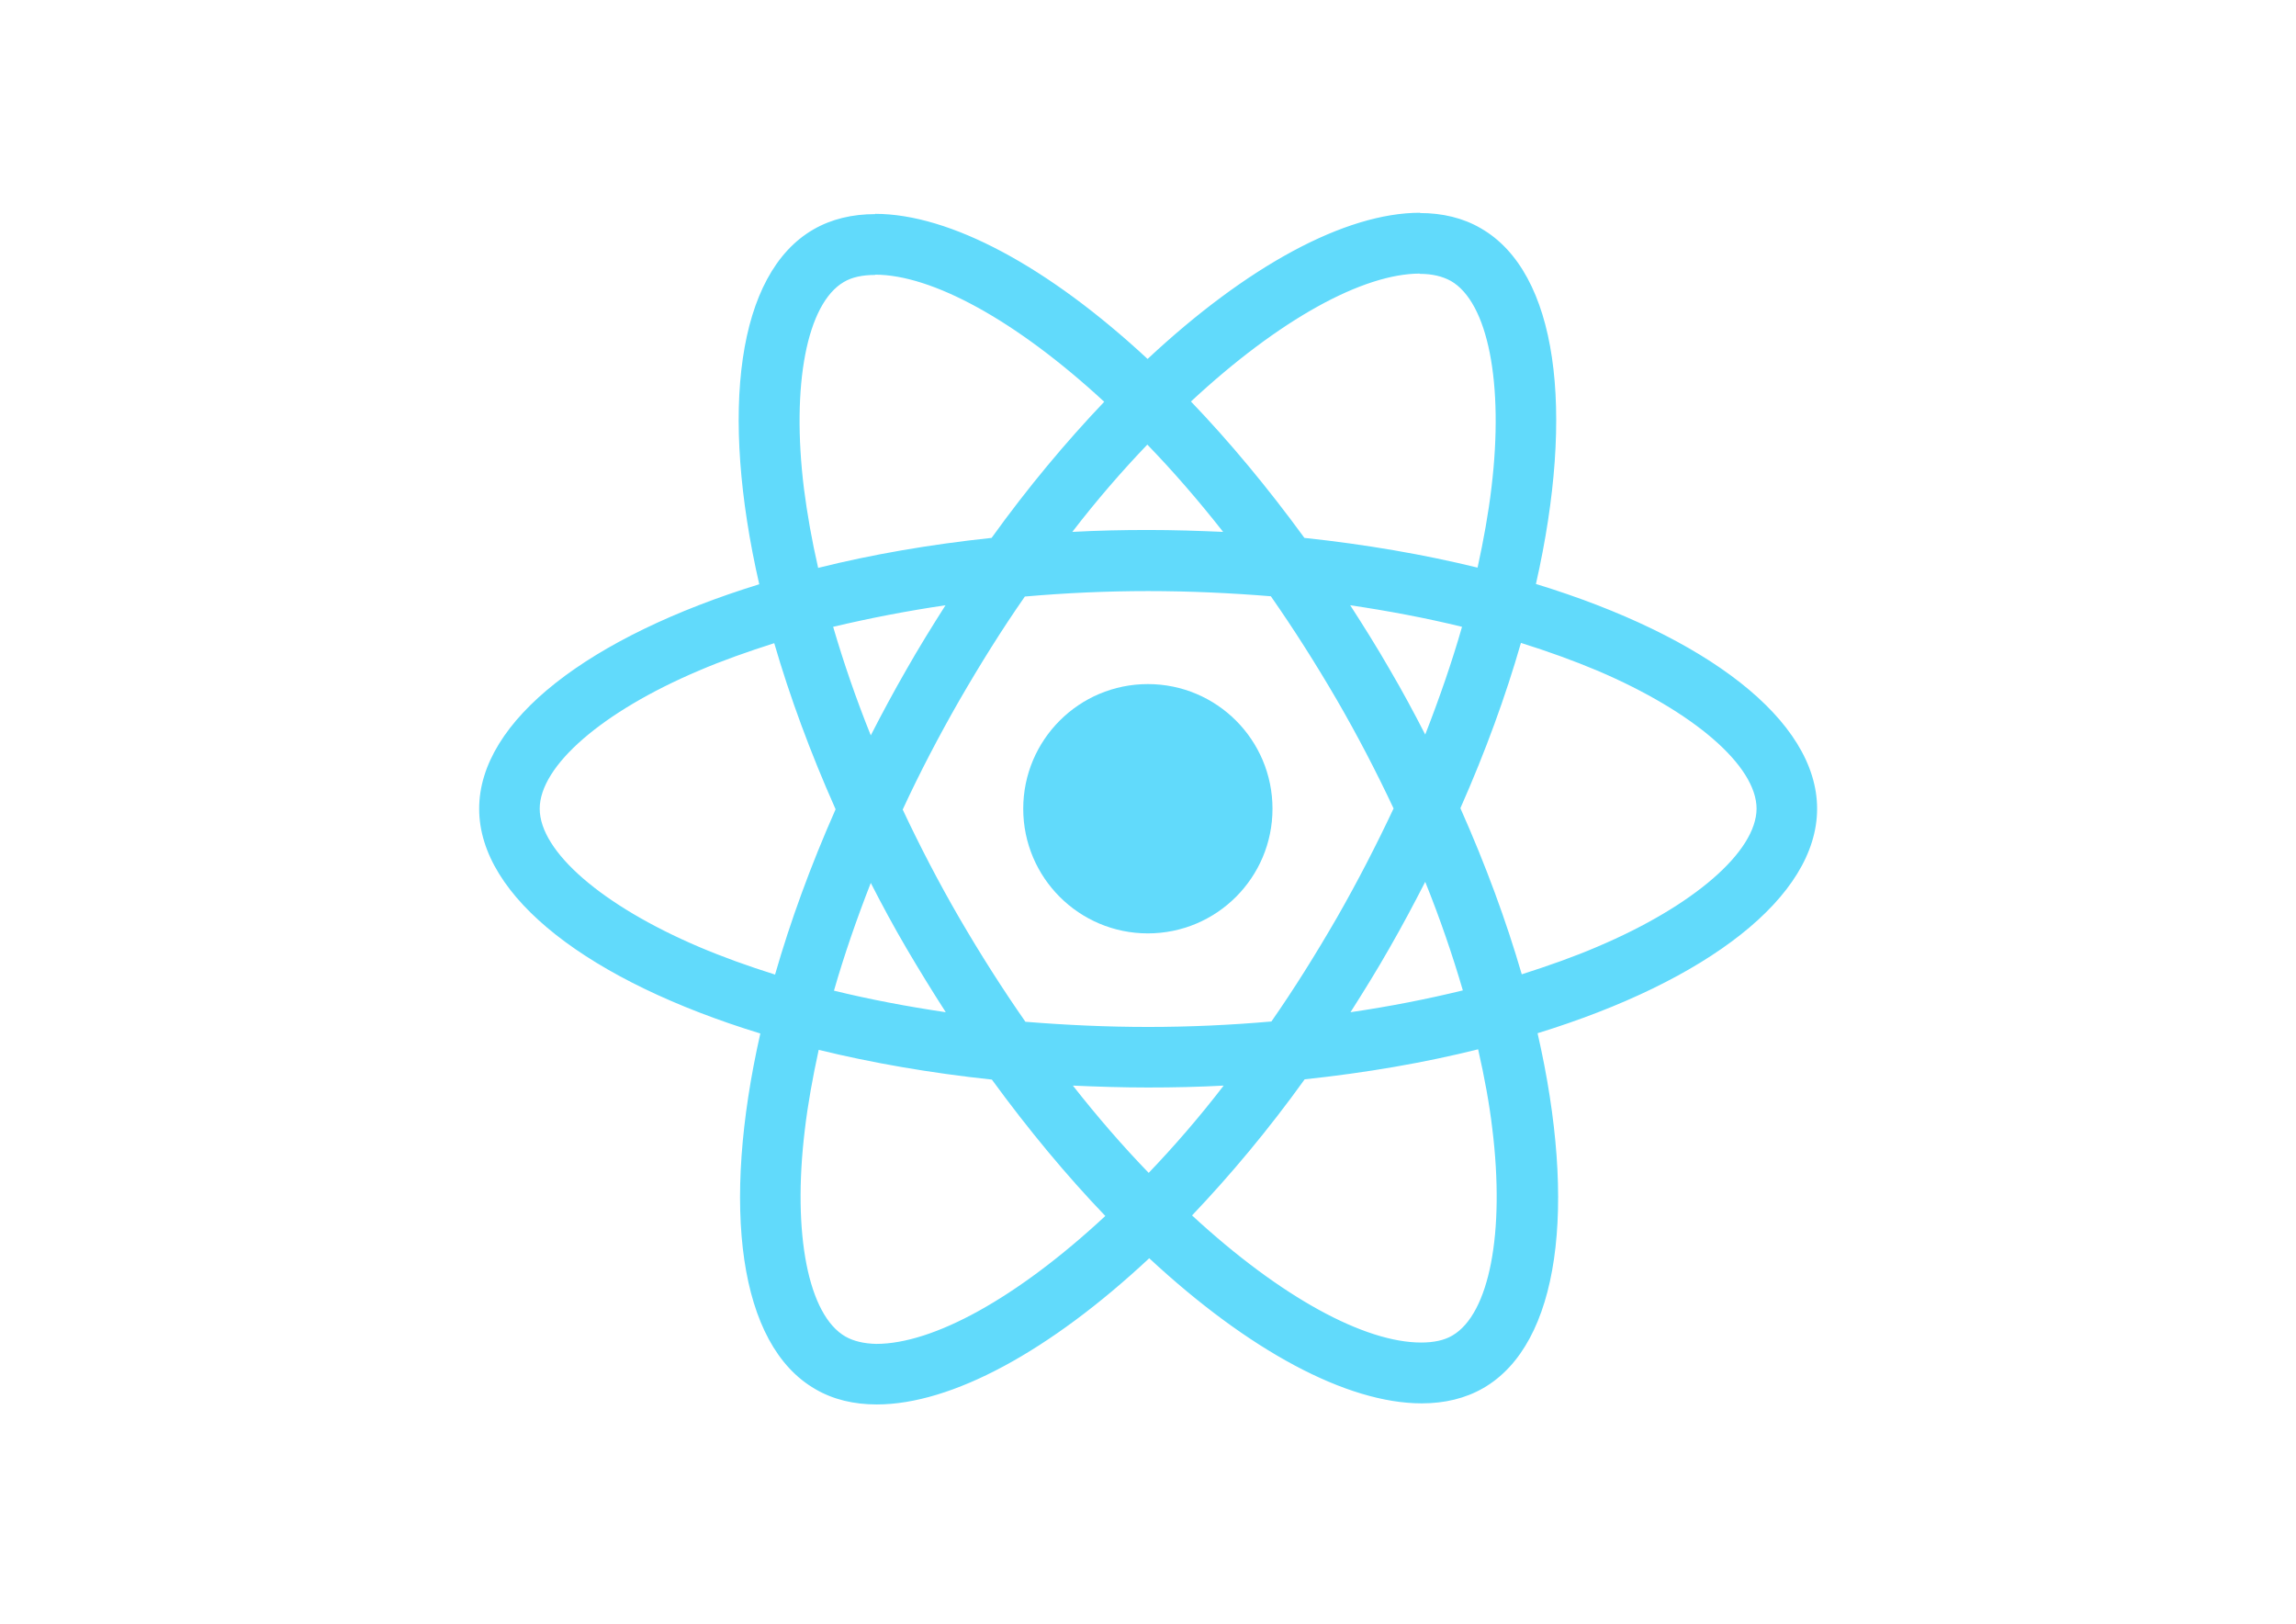
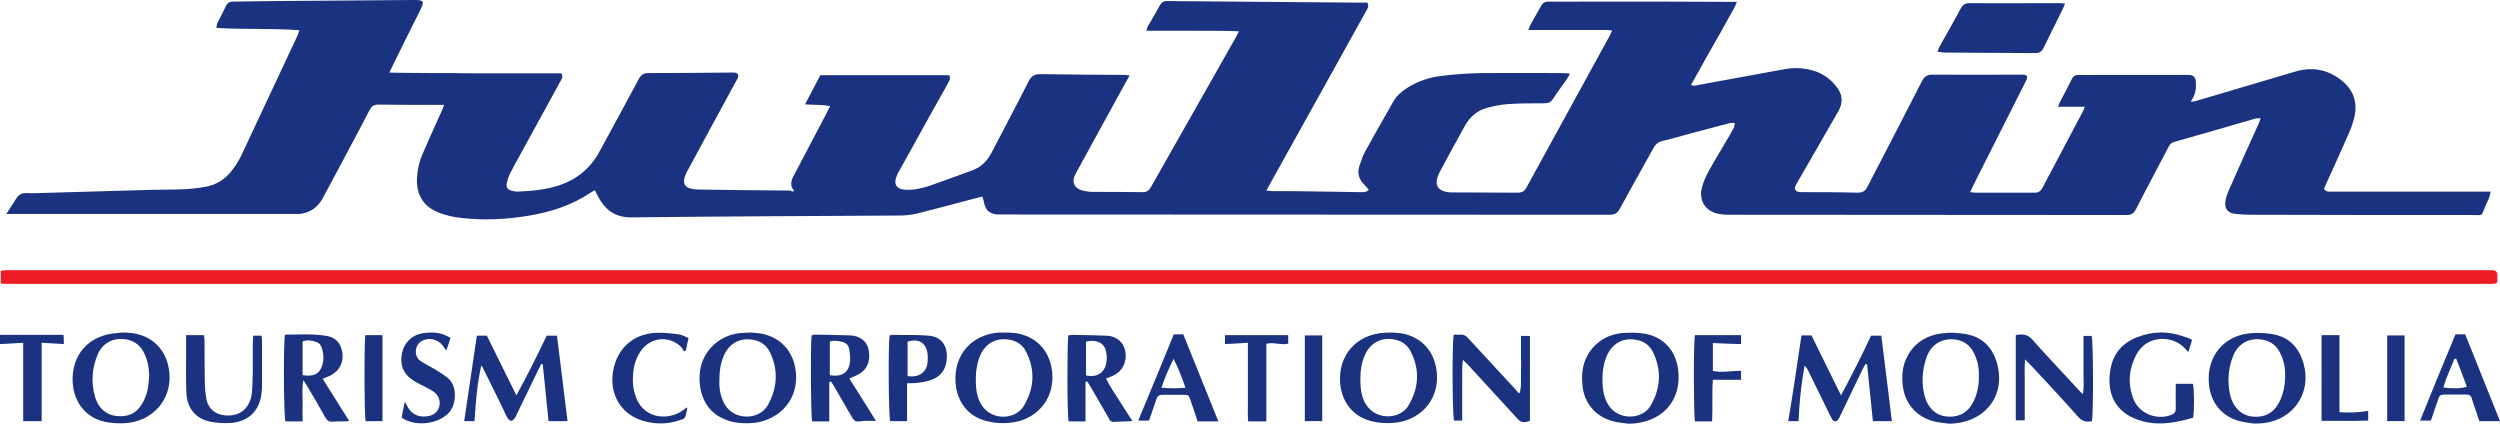
- <svg xmlns="http://www.w3.org/2000/svg" viewBox="0 0 841.9 595.3">
-   <g fill="#61DAFB">
-     <path d="M666.3 296.5c0-32.5-40.7-63.3-103.1-82.4 14.4-63.6 8-114.2-20.2-130.4-6.5-3.8-14.1-5.6-22.4-5.6v22.3c4.6 0 8.3.9 11.4 2.6 13.6 7.8 19.5 37.5 14.9 75.7-1.1 9.4-2.9 19.3-5.1 29.4-19.6-4.8-41-8.5-63.5-10.9-13.5-18.5-27.5-35.3-41.6-50 32.6-30.3 63.2-46.9 84-46.9V78c-27.5 0-63.5 19.6-99.9 53.6-36.4-33.8-72.4-53.2-99.9-53.2v22.3c20.7 0 51.4 16.5 84 46.6-14 14.7-28 31.4-41.3 49.9-22.6 2.4-44 6.1-63.6 11-2.3-10-4-19.7-5.2-29-4.7-38.2 1.1-67.9 14.6-75.8 3-1.8 6.9-2.6 11.5-2.6V78.5c-8.4 0-16 1.8-22.6 5.6-28.1 16.2-34.4 66.7-19.9 130.1-62.2 19.2-102.7 49.9-102.7 82.3 0 32.5 40.7 63.3 103.1 82.4-14.4 63.6-8 114.2 20.2 130.4 6.5 3.8 14.1 5.6 22.5 5.6 27.5 0 63.5-19.6 99.9-53.6 36.4 33.8 72.4 53.2 99.9 53.2 8.4 0 16-1.8 22.6-5.6 28.1-16.2 34.4-66.7 19.9-130.1 62-19.1 102.5-49.9 102.5-82.3zm-130.2-66.7c-3.7 12.9-8.3 26.2-13.5 39.5-4.1-8-8.4-16-13.1-24-4.6-8-9.5-15.8-14.4-23.4 14.2 2.1 27.9 4.7 41 7.9zm-45.8 106.5c-7.8 13.5-15.8 26.3-24.1 38.2-14.9 1.3-30 2-45.2 2-15.1 0-30.2-.7-45-1.9-8.3-11.9-16.4-24.6-24.2-38-7.6-13.1-14.5-26.4-20.8-39.8 6.2-13.4 13.2-26.8 20.7-39.9 7.8-13.5 15.8-26.3 24.1-38.2 14.9-1.3 30-2 45.2-2 15.1 0 30.2.7 45 1.9 8.3 11.9 16.4 24.6 24.2 38 7.6 13.1 14.5 26.4 20.8 39.8-6.3 13.4-13.2 26.8-20.7 39.9zm32.3-13c5.4 13.4 10 26.8 13.8 39.8-13.1 3.2-26.9 5.9-41.2 8 4.9-7.7 9.8-15.6 14.4-23.7 4.6-8 8.9-16.1 13-24.1zM421.2 430c-9.3-9.6-18.6-20.3-27.8-32 9 .4 18.2.7 27.5.7 9.4 0 18.7-.2 27.8-.7-9 11.7-18.3 22.4-27.5 32zm-74.4-58.9c-14.2-2.1-27.9-4.7-41-7.9 3.7-12.9 8.3-26.2 13.5-39.5 4.1 8 8.4 16 13.1 24 4.7 8 9.5 15.8 14.4 23.4zM420.7 163c9.3 9.6 18.6 20.3 27.8 32-9-.4-18.2-.7-27.5-.7-9.4 0-18.7.2-27.8.7 9-11.7 18.3-22.4 27.5-32zm-74 58.9c-4.9 7.7-9.8 15.6-14.4 23.7-4.6 8-8.9 16-13 24-5.4-13.4-10-26.8-13.8-39.8 13.1-3.1 26.9-5.8 41.2-7.9zm-90.5 125.2c-35.4-15.1-58.3-34.9-58.3-50.6 0-15.7 22.9-35.6 58.3-50.6 8.6-3.7 18-7 27.7-10.1 5.7 19.6 13.2 40 22.5 60.9-9.2 20.8-16.6 41.1-22.2 60.6-9.9-3.1-19.3-6.5-28-10.2zM310 490c-13.6-7.8-19.5-37.5-14.9-75.7 1.1-9.4 2.9-19.3 5.1-29.4 19.6 4.8 41 8.5 63.5 10.9 13.5 18.5 27.5 35.3 41.6 50-32.6 30.3-63.2 46.9-84 46.9-4.5-.1-8.3-1-11.3-2.7zm237.2-76.2c4.7 38.2-1.1 67.9-14.6 75.8-3 1.8-6.9 2.6-11.5 2.6-20.7 0-51.4-16.5-84-46.6 14-14.7 28-31.4 41.3-49.9 22.6-2.4 44-6.1 63.6-11 2.3 10.1 4.1 19.8 5.2 29.1zm38.5-66.7c-8.6 3.7-18 7-27.7 10.1-5.7-19.6-13.2-40-22.5-60.9 9.2-20.8 16.6-41.1 22.2-60.6 9.9 3.1 19.3 6.5 28.1 10.2 35.4 15.1 58.3 34.9 58.3 50.6-.1 15.7-23 35.6-58.4 50.6zM320.8 78.4z" />
-     <circle cx="420.9" cy="296.5" r="45.7" />
-     <path d="M520.5 78.1z" />
-   </g>
+ <svg xmlns="http://www.w3.org/2000/svg" width="236" height="40" viewBox="0 0 236 40" fill="none">
+   <path d="M74.975 18.04C74.453 17.419 74.752 16.898 75.05 16.352C76.046 14.466 77.041 12.556 78.036 10.67C78.136 10.472 78.235 10.273 78.36 10.025C77.588 9.851 76.817 9.926 75.996 9.851C76.493 8.908 76.966 7.99 77.439 7.097H89.607C89.781 7.444 89.582 7.667 89.458 7.916C88.189 10.174 86.92 12.457 85.676 14.715C85.427 15.136 85.203 15.583 84.954 16.005C84.855 16.179 84.755 16.352 84.68 16.526C84.307 17.419 84.606 17.891 85.601 17.916C86.372 17.94 87.119 17.742 87.816 17.519C89.159 17.047 90.503 16.551 91.847 16.055C92.643 15.757 93.191 15.186 93.589 14.442C94.758 12.184 95.953 9.95 97.097 7.692C97.346 7.196 97.645 6.998 98.192 6.998C100.83 7.047 103.443 7.047 106.081 7.072C106.23 7.072 106.379 7.097 106.628 7.122C106.528 7.32 106.454 7.469 106.354 7.618C104.762 10.546 103.144 13.449 101.552 16.377C101.104 17.196 101.402 17.816 102.298 18.015C102.572 18.064 102.846 18.114 103.119 18.114C104.687 18.114 106.255 18.114 107.847 18.139C108.245 18.139 108.445 18.015 108.644 17.668C111.331 12.928 114.019 8.189 116.706 3.449C116.781 3.325 116.83 3.176 116.955 2.953C115.462 2.878 114.019 2.928 112.575 2.903C111.157 2.903 109.714 2.903 108.221 2.903C108.295 2.68 108.295 2.556 108.37 2.457C108.743 1.811 109.141 1.166 109.49 0.496C109.664 0.199 109.863 0.099 110.186 0.099C112.127 0.124 114.093 0.124 116.034 0.149C120.165 0.174 124.271 0.223 128.402 0.248C128.625 0.248 128.874 0.248 129.073 0.248C129.272 0.596 129.098 0.819 128.949 1.067C127.929 2.928 126.884 4.764 125.863 6.625C123.898 10.149 121.932 13.697 119.966 17.221C119.841 17.444 119.717 17.668 119.543 17.99C119.817 18.015 119.991 18.04 120.165 18.04C121.31 18.04 122.429 18.04 123.574 18.064C125.191 18.089 126.809 18.114 128.402 18.139C128.675 18.139 128.949 18.189 129.223 17.916C129.073 17.767 128.949 17.593 128.8 17.444C128.277 16.948 128.103 16.328 128.327 15.658C128.476 15.186 128.65 14.715 128.874 14.293C129.745 12.705 130.666 11.117 131.562 9.529C131.86 9.007 132.308 8.66 132.781 8.337C133.826 7.643 135.021 7.27 136.24 7.146C137.434 6.998 138.654 6.923 139.873 6.898C142.411 6.873 144.924 6.898 147.463 6.898C147.662 6.898 147.886 6.923 148.209 6.948C148.06 7.221 147.96 7.395 147.861 7.543C147.438 8.139 146.99 8.734 146.592 9.355C146.368 9.677 146.119 9.752 145.746 9.752C144.601 9.752 143.481 9.752 142.337 9.826C141.69 9.876 141.043 10 140.396 10.174C139.45 10.422 138.753 11.042 138.28 11.886C137.484 13.325 136.688 14.764 135.917 16.228C135.27 17.444 135.693 18.139 137.061 18.164C139.127 18.189 141.192 18.164 143.257 18.189C143.68 18.189 143.904 18.064 144.103 17.692C146.716 12.928 149.329 8.164 151.942 3.4C152.016 3.275 152.066 3.127 152.191 2.878C151.917 2.854 151.718 2.829 151.519 2.829C149.354 2.829 147.189 2.829 145.024 2.829H144.278C144.377 2.605 144.402 2.457 144.477 2.333C144.8 1.737 145.148 1.166 145.472 0.571C145.621 0.273 145.845 0.149 146.169 0.149C147.537 0.174 148.906 0.149 150.299 0.149C154.58 0.149 158.86 0.149 163.14 0.174C163.364 0.174 163.612 0.174 163.961 0.174C163.737 0.819 163.388 1.29 163.115 1.811C162.841 2.333 162.542 2.854 162.244 3.375C161.97 3.871 161.671 4.367 161.398 4.864C161.099 5.385 160.801 5.906 160.527 6.427C160.228 6.948 159.954 7.444 159.631 8.015C159.905 8.139 160.154 8.065 160.353 8.015C163.065 7.519 165.777 7.022 168.49 6.526C169.336 6.377 170.182 6.402 171.028 6.625C171.998 6.873 172.77 7.419 173.367 8.189C173.939 8.908 174.014 9.653 173.541 10.496C172.247 12.729 170.978 14.963 169.684 17.196C169.609 17.32 169.535 17.419 169.485 17.568C169.385 17.841 169.485 18.04 169.759 18.114C169.908 18.139 170.082 18.139 170.232 18.139C171.949 18.139 173.666 18.139 175.358 18.189C175.83 18.189 176.079 18.04 176.278 17.643C177.995 14.318 179.737 10.993 181.429 7.667C181.653 7.221 181.927 7.047 182.425 7.047C185.162 7.072 187.874 7.047 190.612 7.047C190.736 7.047 190.86 7.047 190.96 7.047C191.358 7.072 191.458 7.196 191.283 7.568C191.184 7.767 191.084 7.965 190.985 8.164C189.417 11.265 187.849 14.367 186.307 17.444C186.207 17.643 186.108 17.866 185.983 18.139C186.207 18.164 186.356 18.189 186.506 18.189C188.347 18.189 190.213 18.189 192.055 18.189C192.428 18.189 192.627 18.064 192.801 17.742C194.046 15.36 195.34 12.978 196.584 10.595C196.658 10.472 196.708 10.323 196.808 10.074H194.27C194.369 9.851 194.419 9.727 194.469 9.603C194.842 8.908 195.215 8.213 195.563 7.494C195.713 7.171 195.912 7.072 196.26 7.072C196.808 7.097 197.33 7.072 197.878 7.072C200.615 7.072 203.327 7.072 206.065 7.072C206.239 7.072 206.413 7.072 206.612 7.072C207.06 7.097 207.259 7.27 207.284 7.717C207.334 8.238 207.284 8.734 207.035 9.206C206.985 9.305 206.911 9.404 206.811 9.603C207.035 9.578 207.184 9.578 207.309 9.529C210.419 8.61 213.505 7.692 216.615 6.774C218.158 6.303 219.601 6.501 220.92 7.494C222.189 8.437 222.612 9.702 222.214 11.216C222.09 11.662 221.941 12.134 221.741 12.556C221.045 14.144 220.348 15.707 219.626 17.27C219.552 17.469 219.452 17.668 219.377 17.841C219.626 18.164 219.95 18.089 220.224 18.089C223.384 18.089 226.544 18.089 229.704 18.089H234.432H235.104C235.054 18.635 234.806 19.032 234.631 19.429C234.183 20.496 234.432 20.298 233.313 20.298C226.42 20.298 219.502 20.298 212.609 20.273C212.086 20.273 211.564 20.248 211.066 20.198C210.27 20.124 209.946 19.677 210.096 18.883C210.146 18.61 210.245 18.337 210.345 18.089C211.29 15.931 212.261 13.772 213.231 11.638C213.281 11.514 213.331 11.39 213.405 11.166C213.206 11.166 213.057 11.166 212.908 11.191C210.345 11.935 207.806 12.68 205.243 13.399C204.97 13.474 204.82 13.648 204.696 13.896C203.676 15.856 202.631 17.792 201.635 19.752C201.436 20.124 201.212 20.298 200.764 20.298C188.223 20.273 175.681 20.298 163.164 20.273C162.866 20.273 162.567 20.248 162.269 20.198C161.024 19.975 160.353 18.958 160.651 17.742C160.776 17.221 161 16.725 161.248 16.253C161.771 15.285 162.343 14.367 162.891 13.424C163.164 12.978 163.438 12.531 163.662 12.084C163.737 11.935 163.737 11.762 163.762 11.613C163.612 11.613 163.463 11.588 163.314 11.613C161.92 11.985 160.502 12.357 159.108 12.729C158.412 12.928 157.69 13.127 156.968 13.3C156.52 13.399 156.247 13.648 156.048 14.045C155.003 15.931 153.933 17.816 152.912 19.702C152.688 20.124 152.439 20.273 151.942 20.273C132.831 20.248 113.745 20.273 94.634 20.248C94.485 20.248 94.36 20.248 94.211 20.248C93.39 20.198 93.016 19.851 92.867 19.007C92.842 18.883 92.793 18.759 92.743 18.561C92.444 18.635 92.195 18.685 91.922 18.759C90.105 19.231 88.313 19.727 86.497 20.174C85.974 20.298 85.427 20.347 84.904 20.347C76.493 20.397 68.083 20.422 59.647 20.521C58.054 20.546 57.109 19.802 56.437 18.511C56.337 18.337 56.263 18.164 56.163 17.965C56.014 18.04 55.889 18.089 55.79 18.164C54.023 19.355 52.057 20 49.992 20.347C47.852 20.72 45.687 20.819 43.522 20.571C42.825 20.496 42.154 20.347 41.507 20.099C39.989 19.553 39.267 18.387 39.367 16.774C39.416 16.005 39.566 15.285 39.864 14.591C40.437 13.251 41.034 11.96 41.631 10.62C41.73 10.422 41.805 10.198 41.93 9.901C41.631 9.901 41.432 9.901 41.258 9.901C39.416 9.901 37.55 9.901 35.709 9.876C35.31 9.876 35.111 10 34.912 10.347C33.469 13.127 31.976 15.881 30.508 18.635C30.06 19.479 29.413 20.025 28.442 20.174C28.268 20.198 28.094 20.198 27.895 20.198C18.986 20.198 10.078 20.198 1.145 20.198H0.597C0.821 19.876 0.97 19.603 1.145 19.355C1.394 19.007 1.593 18.511 1.941 18.337C2.289 18.139 2.787 18.263 3.235 18.238C6.968 18.139 10.7 18.015 14.458 17.916C15.403 17.891 16.324 17.916 17.27 17.866C17.966 17.841 18.663 17.767 19.335 17.643C20.405 17.469 21.276 16.923 21.923 16.055C22.271 15.608 22.57 15.112 22.819 14.591C24.561 10.893 26.277 7.196 28.019 3.499C28.119 3.3 28.169 3.102 28.268 2.854C25.606 2.655 23.018 2.804 20.43 2.63C20.455 2.457 20.455 2.357 20.48 2.283C20.753 1.687 21.077 1.117 21.351 0.521C21.5 0.199 21.773 0.149 22.097 0.149C24.436 0.124 26.75 0.074 29.089 0.074C32.424 0.05 35.733 0.025 39.068 0C40.038 0 40.088 0.099 39.665 0.968C38.794 2.705 37.923 4.442 37.077 6.179C36.978 6.377 36.903 6.576 36.754 6.849C38.197 6.898 39.541 6.873 40.884 6.898C42.228 6.898 43.597 6.898 44.941 6.923C46.284 6.923 47.653 6.923 48.997 6.923H53.003C53.202 7.295 52.978 7.519 52.854 7.767C51.833 9.628 50.813 11.489 49.793 13.35C49.245 14.367 48.673 15.36 48.151 16.377C48.001 16.675 47.877 17.047 47.827 17.37C47.777 17.668 47.952 17.916 48.25 17.99C48.449 18.04 48.648 18.089 48.822 18.089C50.166 18.04 51.51 17.916 52.804 17.494C54.471 16.923 55.74 15.881 56.586 14.318C57.831 12.035 59.075 9.752 60.294 7.469C60.518 7.072 60.742 6.898 61.215 6.898C63.753 6.898 66.316 6.873 68.854 6.849C69.003 6.849 69.128 6.849 69.277 6.849C69.65 6.873 69.775 7.047 69.626 7.395C69.576 7.543 69.476 7.667 69.401 7.816C67.909 10.546 66.44 13.275 64.947 16.03C64.798 16.278 64.674 16.551 64.599 16.849C64.475 17.32 64.698 17.668 65.171 17.792C65.395 17.841 65.644 17.891 65.868 17.891C68.804 17.94 71.716 17.965 74.652 17.99C74.727 18.089 74.801 18.089 74.975 18.04Z" fill="#1B3281" />
+   <path d="M0.074 26.75V25.558C0.224 25.534 0.398 25.534 0.547 25.509C0.697 25.509 0.821 25.509 0.97 25.509H234.631C234.855 25.509 235.079 25.509 235.278 25.509C235.577 25.509 235.726 25.633 235.751 25.931C235.751 26.179 235.751 26.427 235.751 26.625C235.676 26.7 235.651 26.7 235.651 26.725C235.627 26.725 235.627 26.75 235.602 26.75C235.477 26.774 235.378 26.799 235.253 26.799C156.968 26.799 78.683 26.799 0.398 26.799C0.298 26.799 0.224 26.774 0.074 26.75Z" fill="#ED1C24" />
+   <path d="M182.898 4.888C182.997 4.665 183.022 4.516 183.097 4.392C183.768 3.176 184.465 1.985 185.112 0.769C185.286 0.447 185.535 0.298 185.908 0.298C188.77 0.323 191.632 0.298 194.493 0.298C194.618 0.298 194.767 0.323 194.941 0.347C194.867 0.546 194.792 0.67 194.742 0.819C194.145 2.035 193.523 3.251 192.926 4.491C192.752 4.864 192.528 5.012 192.105 5.012C189.243 4.988 186.381 4.988 183.52 4.963C183.345 4.938 183.171 4.913 182.898 4.888Z" fill="#1B3281" />
+   <path d="M45.438 34.491C45.04 36.228 44.916 37.965 44.791 39.752H43.821C44.219 37.047 44.617 34.392 45.015 31.687H45.961C46.857 33.499 47.752 35.335 48.748 37.32C49.818 35.385 50.714 33.548 51.609 31.687H52.58C52.903 34.367 53.252 37.047 53.575 39.752H51.784C51.609 37.965 51.41 36.179 51.236 34.392C51.186 34.392 51.137 34.367 51.087 34.367C51.012 34.541 50.913 34.69 50.838 34.863C50.166 36.253 49.494 37.643 48.822 39.032C48.748 39.181 48.698 39.33 48.599 39.454C48.524 39.578 48.374 39.727 48.275 39.727C48.151 39.727 48.001 39.603 47.927 39.479C47.777 39.255 47.678 38.983 47.553 38.734C46.931 37.444 46.309 36.179 45.662 34.888C45.612 34.739 45.513 34.615 45.438 34.491Z" fill="#1B3281" />
+   <path d="M170.057 31.663H171.003C171.899 33.499 172.819 35.335 173.79 37.32C174.835 35.385 175.756 33.548 176.627 31.687H177.597C177.921 34.367 178.269 37.022 178.593 39.752H176.801C176.627 37.965 176.428 36.179 176.253 34.392C176.204 34.392 176.154 34.367 176.104 34.367C176.005 34.541 175.905 34.69 175.83 34.864C175.134 36.278 174.462 37.717 173.765 39.156C173.69 39.305 173.641 39.454 173.541 39.578C173.392 39.826 173.118 39.826 172.969 39.603C172.894 39.479 172.819 39.33 172.745 39.181C172.048 37.767 171.376 36.377 170.679 34.963C170.605 34.814 170.505 34.665 170.356 34.516C170.032 36.253 169.858 37.99 169.784 39.752H168.813C169.261 37.072 169.659 34.392 170.057 31.663Z" fill="#1B3281" />
+   <path d="M184.017 40C183.52 39.925 183.022 39.901 182.549 39.777C180.907 39.355 179.787 38.064 179.613 36.352C179.538 35.682 179.563 35.012 179.762 34.342C180.334 32.63 181.604 31.687 183.345 31.464C184.092 31.365 184.863 31.414 185.585 31.538C187.277 31.836 188.248 32.978 188.596 34.615C189.243 37.593 187.202 39.95 184.017 40ZM186.804 35.484C186.829 34.715 186.68 33.97 186.307 33.275C186.008 32.68 185.535 32.283 184.888 32.109C183.793 31.836 182.474 32.208 181.927 33.573C181.554 34.541 181.429 35.533 181.529 36.551C181.579 36.973 181.678 37.419 181.827 37.816C182.226 38.71 182.873 39.28 183.918 39.33C185.013 39.38 185.784 38.908 186.282 37.94C186.655 37.171 186.829 36.352 186.804 35.484Z" fill="#1B3281" />
+   <path d="M11.72 31.39C12.019 31.415 12.392 31.415 12.765 31.489C14.682 31.886 15.851 33.3 16 35.31C16.175 37.792 14.358 39.802 11.77 39.95C11.123 39.975 10.451 39.95 9.829 39.802C8.112 39.404 7.017 38.015 6.868 36.203C6.669 33.548 8.361 31.613 11.049 31.439C11.223 31.415 11.422 31.39 11.72 31.39ZM14.084 35.41C14.059 34.69 13.935 33.921 13.537 33.201C13.213 32.605 12.716 32.209 12.019 32.06C10.775 31.811 9.68 32.333 9.207 33.499C8.685 34.764 8.585 36.08 8.958 37.395C9.307 38.71 10.277 39.38 11.596 39.281C12.417 39.231 13.014 38.809 13.412 38.114C13.91 37.32 14.035 36.427 14.084 35.41Z" fill="#1B3281" />
+   <path d="M131.338 31.39C131.636 31.415 132.035 31.415 132.433 31.489C134.324 31.886 135.493 33.3 135.643 35.261C135.842 37.816 134 39.777 131.462 39.926C130.79 39.975 130.094 39.926 129.447 39.752C127.73 39.33 126.66 37.965 126.51 36.154C126.311 33.548 128.028 31.588 130.641 31.415C130.84 31.415 131.039 31.39 131.338 31.39ZM128.426 35.534C128.377 36.799 128.576 37.618 128.974 38.214C129.919 39.702 132.184 39.603 132.955 38.288C133.951 36.625 134.05 34.888 133.154 33.151C132.881 32.605 132.408 32.233 131.786 32.084C130.442 31.762 129.322 32.333 128.8 33.623C128.501 34.343 128.426 35.087 128.426 35.534Z" fill="#1B3281" />
+   <path d="M212.883 40C212.385 39.926 211.887 39.876 211.415 39.752C209.747 39.305 208.702 38.04 208.528 36.303C208.254 33.623 209.971 31.563 212.684 31.439C213.38 31.415 214.077 31.439 214.749 31.588C216.093 31.886 216.964 32.779 217.387 34.094C218.382 37.122 216.366 39.901 213.181 39.975C213.082 39.975 212.982 39.975 212.883 39.975V40ZM215.719 35.633C215.744 34.839 215.62 34.045 215.247 33.325C214.948 32.705 214.475 32.283 213.779 32.109C212.435 31.787 211.265 32.357 210.768 33.697C210.345 34.814 210.27 35.98 210.494 37.147C210.743 38.338 211.564 39.479 213.231 39.33C214.152 39.256 214.774 38.735 215.172 37.941C215.545 37.196 215.695 36.427 215.719 35.633Z" fill="#1B3281" />
+   <path d="M95.032 31.39C95.331 31.415 95.729 31.415 96.127 31.489C98.018 31.886 99.188 33.3 99.337 35.261C99.536 37.816 97.695 39.777 95.156 39.926C94.485 39.975 93.788 39.926 93.141 39.752C91.399 39.33 90.304 37.916 90.204 36.08C90.03 33.474 91.747 31.563 94.335 31.39C94.534 31.415 94.733 31.39 95.032 31.39ZM92.121 35.534C92.096 36.7 92.195 37.494 92.668 38.238C93.614 39.752 95.878 39.628 96.65 38.313C97.645 36.65 97.744 34.913 96.849 33.176C96.575 32.63 96.102 32.258 95.48 32.109C94.136 31.787 93.016 32.357 92.494 33.648C92.22 34.343 92.121 35.087 92.121 35.534Z" fill="#1B3281" />
+   <path d="M70.845 31.39C71.143 31.415 71.566 31.439 71.99 31.514C73.731 31.911 74.851 33.151 75.1 34.913C75.523 38.015 73.184 39.901 70.72 39.95C70.049 39.975 69.377 39.926 68.73 39.702C67.187 39.181 66.341 38.089 66.092 36.501C65.992 35.856 66.017 35.186 66.167 34.566C66.615 32.854 68.083 31.613 69.899 31.439C70.148 31.415 70.447 31.415 70.845 31.39ZM67.909 35.931C67.884 36.675 68.008 37.444 68.406 38.164C69.327 39.752 71.691 39.653 72.487 38.238C73.383 36.625 73.483 34.963 72.711 33.3C72.412 32.68 71.915 32.258 71.243 32.109C69.949 31.811 68.854 32.357 68.332 33.573C68.008 34.293 67.909 35.087 67.909 35.931Z" fill="#1B3281" />
+   <path d="M153.733 40C153.261 39.926 152.788 39.901 152.315 39.777C150.623 39.355 149.503 38.04 149.379 36.303C149.329 35.757 149.329 35.186 149.453 34.64C149.827 32.878 151.32 31.588 153.161 31.439C153.883 31.39 154.654 31.39 155.351 31.514C157.093 31.861 158.188 33.127 158.412 34.864C158.81 37.841 156.844 39.975 153.733 40ZM151.27 35.881C151.27 36.873 151.444 37.568 151.793 38.164C152.713 39.727 155.027 39.653 155.824 38.288C156.769 36.65 156.869 34.963 156.048 33.251C155.749 32.655 155.276 32.258 154.604 32.109C153.31 31.811 152.216 32.357 151.693 33.573C151.369 34.293 151.27 35.087 151.27 35.881Z" fill="#1B3281" />
+   <path d="M26.9 31.588C28.243 31.588 29.537 31.489 30.856 31.712C31.603 31.836 32.1 32.308 32.275 33.077C32.523 34.169 32.051 35.087 31.006 35.534C30.856 35.608 30.682 35.658 30.458 35.757C31.304 37.097 32.125 38.412 32.971 39.752C32.797 39.752 32.673 39.777 32.548 39.777C32.2 39.777 31.827 39.777 31.478 39.801C31.105 39.851 30.906 39.727 30.707 39.404C30.159 38.412 29.587 37.444 29.015 36.477C28.915 36.303 28.816 36.154 28.642 35.881C28.492 36.65 28.567 37.27 28.567 37.891C28.542 38.511 28.567 39.107 28.567 39.777H26.949C26.775 39.355 26.75 32.283 26.9 31.588ZM28.567 35.41C29.587 35.583 30.159 35.31 30.408 34.516C30.582 33.995 30.558 33.474 30.408 32.928C30.334 32.63 30.159 32.382 29.861 32.283C29.438 32.134 29.015 32.06 28.567 32.233V35.41Z" fill="#1B3281" />
+   <path d="M78.285 36.055V39.777H76.668C76.543 39.38 76.493 32.63 76.618 31.663C76.692 31.638 76.792 31.588 76.892 31.588C78.036 31.613 79.156 31.613 80.301 31.663C81.197 31.712 81.844 32.233 81.993 32.978C82.167 33.871 82.018 34.764 81.097 35.31C80.823 35.459 80.525 35.583 80.176 35.732C81.022 37.072 81.844 38.362 82.689 39.727C82.316 39.727 82.018 39.727 81.719 39.727C81.421 39.727 81.122 39.826 80.823 39.777C80.674 39.752 80.525 39.553 80.425 39.38C79.878 38.437 79.33 37.494 78.783 36.551C78.683 36.352 78.559 36.179 78.434 36.005C78.409 36.03 78.335 36.03 78.285 36.055ZM78.335 35.41C79.504 35.633 80.176 35.136 80.251 34.045C80.276 33.672 80.226 33.3 80.151 32.928C80.102 32.581 79.853 32.357 79.529 32.283C79.156 32.184 78.758 32.109 78.335 32.233V35.41Z" fill="#1B3281" />
+   <path d="M102.472 36.054V39.777H100.88C100.73 39.305 100.73 32.233 100.855 31.662C100.954 31.638 101.079 31.613 101.178 31.613C102.273 31.638 103.368 31.638 104.463 31.687C105.434 31.737 106.056 32.308 106.23 33.151C106.404 34.094 106.006 34.987 105.185 35.409C104.961 35.533 104.712 35.608 104.413 35.732C104.762 36.476 105.21 37.097 105.633 37.767C106.031 38.412 106.454 39.057 106.902 39.752C106.255 39.777 105.682 39.801 105.11 39.826C104.836 39.851 104.737 39.628 104.637 39.429C104.065 38.461 103.517 37.469 102.945 36.501C102.846 36.327 102.746 36.178 102.622 36.005C102.572 36.03 102.522 36.03 102.472 36.054ZM102.497 35.434C103.592 35.682 104.214 35.136 104.388 34.466C104.513 33.97 104.513 33.474 104.364 33.002C104.289 32.754 104.09 32.506 103.891 32.382C103.468 32.159 102.995 32.109 102.522 32.258V35.434H102.497Z" fill="#1B3281" />
+   <path d="M137.235 31.588C137.459 31.588 137.658 31.613 137.857 31.588C138.156 31.563 138.38 31.687 138.579 31.911C140.047 33.499 141.515 35.087 142.984 36.675C143.133 36.824 143.232 37.022 143.431 37.146C143.655 36.526 143.556 35.931 143.581 35.36C143.606 34.739 143.581 34.144 143.581 33.524C143.581 32.928 143.581 32.333 143.581 31.712H144.427V39.727C143.83 39.95 143.581 39.901 143.183 39.454C141.665 37.792 140.147 36.154 138.629 34.491C138.48 34.342 138.33 34.194 138.106 33.97C137.982 34.715 138.057 35.335 138.032 35.955C138.032 36.576 138.032 37.171 138.032 37.792V39.702H137.26C137.111 39.28 137.061 32.333 137.235 31.588Z" fill="#1B3281" />
+   <path d="M197.48 39.752C196.907 39.901 196.509 39.727 196.136 39.305C194.693 37.668 193.199 36.08 191.706 34.467C191.557 34.318 191.408 34.169 191.159 33.921C191.109 34.69 191.134 35.31 191.134 35.931C191.134 36.551 191.134 37.147 191.134 37.767V39.678H190.288V31.638C190.91 31.514 191.383 31.538 191.856 32.06C193.274 33.672 194.767 35.211 196.21 36.799C196.31 36.923 196.434 37.022 196.633 37.196C196.733 36.526 196.683 35.931 196.683 35.36C196.683 34.739 196.683 34.144 196.683 33.524V31.712H197.455C197.604 32.109 197.629 39.082 197.48 39.752Z" fill="#1B3281" />
+   <path d="M206.935 32.084C206.811 32.506 206.711 32.829 206.587 33.226C206.438 33.102 206.338 33.002 206.264 32.903C205.218 31.687 202.68 31.489 201.635 33.548C200.963 34.839 200.864 36.179 201.337 37.519C201.834 39.008 203.551 39.727 204.994 39.156C205.268 39.057 205.393 38.883 205.393 38.586C205.368 37.816 205.393 37.047 205.393 36.228H207.01C207.134 36.625 207.159 38.635 207.035 39.429C205.492 39.876 203.924 40.199 202.307 39.777C199.918 39.156 198.798 37.444 199.221 34.888C199.47 33.4 200.341 32.382 201.735 31.836C203.228 31.241 204.771 31.241 206.264 31.811C206.512 31.861 206.711 31.96 206.935 32.084Z" fill="#1B3281" />
+   <path d="M17.568 31.638H19.26C19.285 31.836 19.31 32.035 19.31 32.258C19.31 33.499 19.31 34.764 19.335 36.005C19.335 36.551 19.385 37.122 19.484 37.667C19.634 38.536 20.305 39.132 21.201 39.206C22.669 39.355 23.64 38.536 23.789 36.998C23.839 36.377 23.839 35.782 23.864 35.161C23.864 34.218 23.864 33.3 23.864 32.357C23.864 32.134 23.889 31.936 23.913 31.687H24.685C24.71 31.861 24.735 32.01 24.735 32.184C24.735 33.598 24.735 34.988 24.735 36.402C24.735 36.551 24.735 36.724 24.71 36.873C24.61 38.635 23.59 39.777 21.823 39.925C21.151 39.975 20.455 39.925 19.808 39.801C18.414 39.479 17.643 38.511 17.593 37.022C17.543 35.856 17.568 34.69 17.568 33.524C17.568 32.903 17.568 32.308 17.568 31.638Z" fill="#1B3281" />
+   <path d="M85.626 36.178V39.752H84.033C83.884 39.355 83.834 32.456 83.984 31.687C84.033 31.662 84.083 31.613 84.133 31.613C85.327 31.638 86.522 31.588 87.691 31.687C88.811 31.787 89.408 32.556 89.383 33.672C89.359 34.888 88.811 35.633 87.617 35.955C87.318 36.03 86.995 36.104 86.671 36.129C86.372 36.178 86.049 36.178 85.626 36.178ZM85.676 35.509C86.671 35.657 87.393 35.211 87.542 34.342C87.592 33.995 87.592 33.623 87.542 33.275C87.368 32.308 86.646 31.935 85.676 32.258V35.509Z" fill="#1B3281" />
+   <path d="M231.795 31.563H232.715C233.81 34.268 234.88 36.973 236 39.752H234.059C233.984 39.553 233.885 39.305 233.81 39.032C233.636 38.561 233.487 38.089 233.337 37.618C233.263 37.345 233.089 37.246 232.815 37.246C232.118 37.246 231.421 37.246 230.725 37.246C230.426 37.246 230.252 37.37 230.177 37.667C229.953 38.337 229.704 39.007 229.48 39.702H228.46C229.555 36.973 230.675 34.268 231.795 31.563ZM231.869 33.871C231.819 33.871 231.77 33.871 231.695 33.871C231.347 34.764 230.924 35.633 230.65 36.576C231.496 36.7 232.442 36.675 232.865 36.501C232.541 35.608 232.218 34.739 231.869 33.871Z" fill="#1B3281" />
+   <path d="M108.469 39.702H107.449C108.594 36.948 109.714 34.243 110.808 31.563H111.704C112.799 34.268 113.894 36.973 115.014 39.777H113.048C112.949 39.454 112.824 39.107 112.725 38.784C112.6 38.437 112.501 38.114 112.376 37.767C112.202 37.295 112.202 37.27 111.704 37.27C111.057 37.27 110.385 37.27 109.738 37.27C109.44 37.27 109.266 37.37 109.166 37.667C108.942 38.337 108.718 39.007 108.469 39.702ZM111.903 36.6C111.58 35.633 111.232 34.739 110.784 33.871C110.361 34.739 109.962 35.633 109.639 36.6C110.435 36.675 111.132 36.675 111.903 36.6Z" fill="#1B3281" />
+   <path d="M64.823 38.462C64.848 38.536 64.873 38.561 64.873 38.561C64.674 39.603 64.748 39.504 63.778 39.777C62.832 40.05 61.837 40.025 60.891 39.777C58.701 39.231 57.482 37.295 57.88 35.013C58.254 32.903 59.746 31.538 61.911 31.415C62.608 31.39 63.33 31.464 64.052 31.563C64.35 31.588 64.649 31.762 64.997 31.911C64.897 32.333 64.823 32.705 64.748 33.077C64.698 33.102 64.624 33.127 64.574 33.176C64.475 33.027 64.4 32.854 64.275 32.73C63.131 31.638 61.389 31.836 60.493 33.127C59.871 34.02 59.722 35.013 59.746 36.055C59.771 36.452 59.821 36.849 59.946 37.221C60.568 39.479 62.882 39.727 64.275 38.859C64.45 38.759 64.624 38.611 64.823 38.462Z" fill="#1B3281" />
+   <path d="M38.222 37.916C38.346 38.139 38.396 38.263 38.471 38.387C38.919 39.231 39.715 39.454 40.561 39.255C41.556 39.007 41.83 37.791 41.084 37.097C40.884 36.923 40.636 36.774 40.387 36.65C39.914 36.402 39.416 36.178 38.968 35.881C38.072 35.31 37.724 34.417 37.948 33.35C38.147 32.357 38.869 31.638 39.864 31.464C40.486 31.365 41.133 31.34 41.755 31.538C42.004 31.613 42.253 31.762 42.527 31.886C42.402 32.308 42.278 32.655 42.129 33.102C41.979 32.903 41.905 32.754 41.805 32.63C41.332 32.01 40.461 31.811 39.789 32.208C39.143 32.581 39.043 33.623 39.69 34.069C40.088 34.342 40.511 34.541 40.934 34.789C41.357 35.037 41.78 35.31 42.178 35.608C43.248 36.377 43.074 38.188 42.402 38.933C41.382 40.05 39.217 40.322 37.923 39.429C37.973 38.983 38.097 38.511 38.222 37.916Z" fill="#1B3281" />
+   <path d="M161.696 35.012C162.592 35.211 163.463 34.988 164.359 35.012V35.856H161.696C161.597 37.146 161.696 38.437 161.622 39.777H160.004C159.88 39.33 159.855 32.258 160.004 31.638H164.359V32.481C163.488 32.457 162.592 32.432 161.696 32.382V35.012Z" fill="#1B3281" />
+   <path d="M3.932 39.752H2.19V32.357C1.418 32.407 0.722 32.432 0 32.481V31.613H5.997C5.997 31.762 6.022 31.886 6.022 32.01C6.022 32.134 6.022 32.283 6.022 32.481C5.325 32.432 4.653 32.407 3.932 32.357V39.752Z" fill="#1B3281" />
+   <path d="M117.776 32.357C117.005 32.407 116.333 32.457 115.636 32.481V31.638H121.608V32.432C120.961 32.63 120.264 32.258 119.543 32.457V39.777H117.826C117.776 39.181 117.801 38.586 117.801 37.965C117.801 37.345 117.801 36.749 117.801 36.129V34.293V32.357H117.776Z" fill="#1B3281" />
+   <path d="M220.846 31.638V38.908C221.766 38.983 222.662 38.933 223.558 38.784V39.702C222.09 39.752 220.647 39.727 219.154 39.727V31.638H220.846Z" fill="#1B3281" />
+   <path d="M124.818 31.663H123.176V39.752H124.818V31.663Z" fill="#1B3281" />
+   <path d="M34.489 31.638H36.107V39.752H34.514C34.39 39.33 34.365 32.333 34.489 31.638Z" fill="#1B3281" />
+   <path d="M226.992 31.663H225.35V39.752H226.992V31.663Z" fill="#1B3281" />
</svg>
